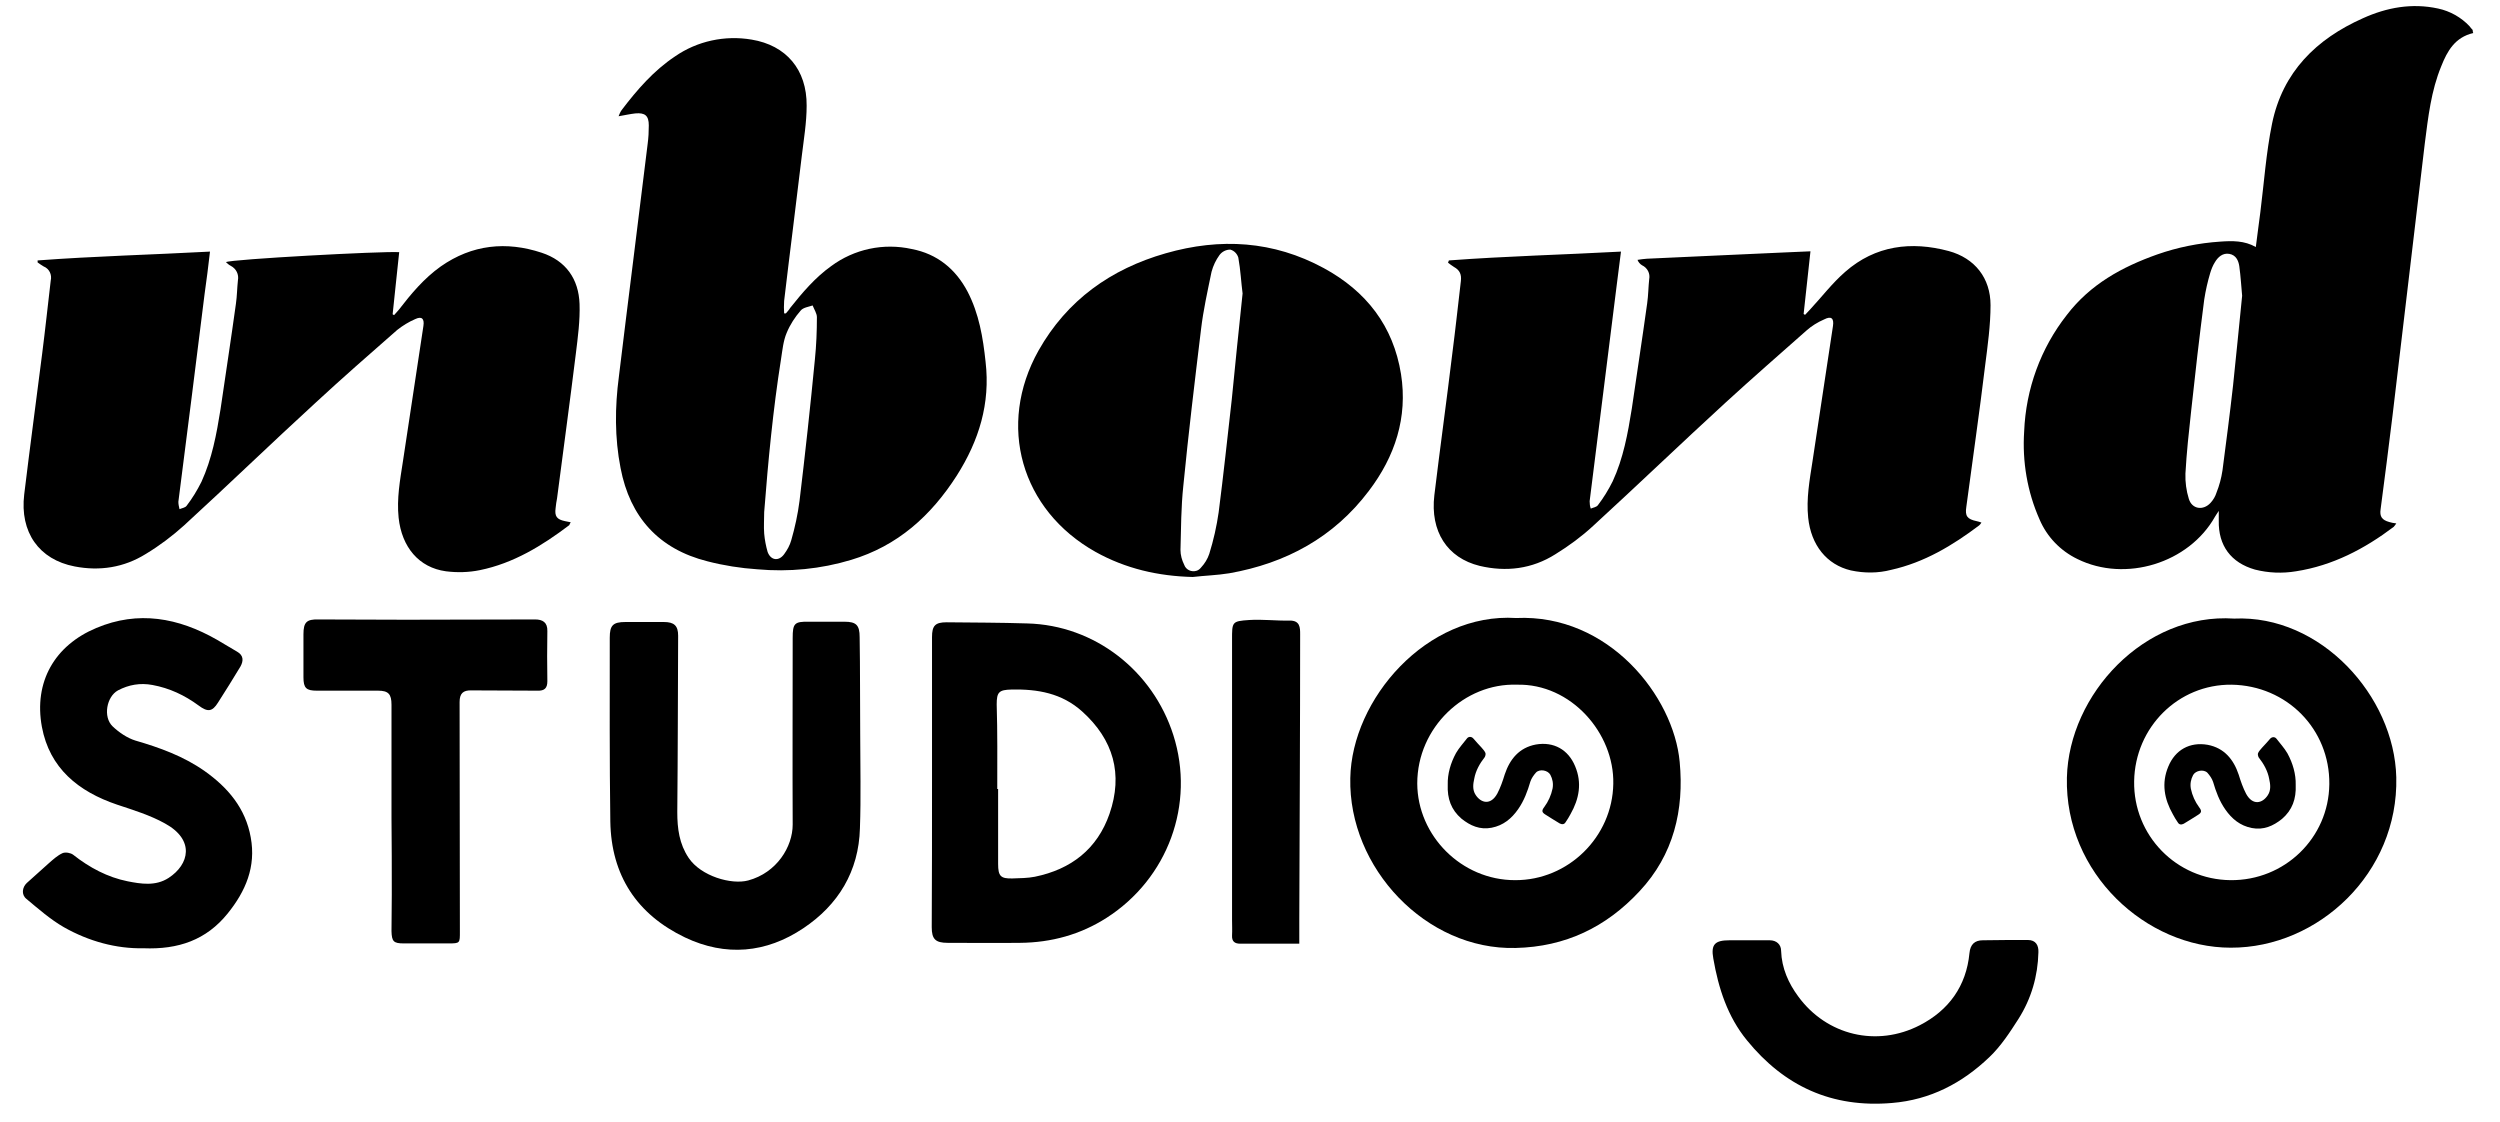
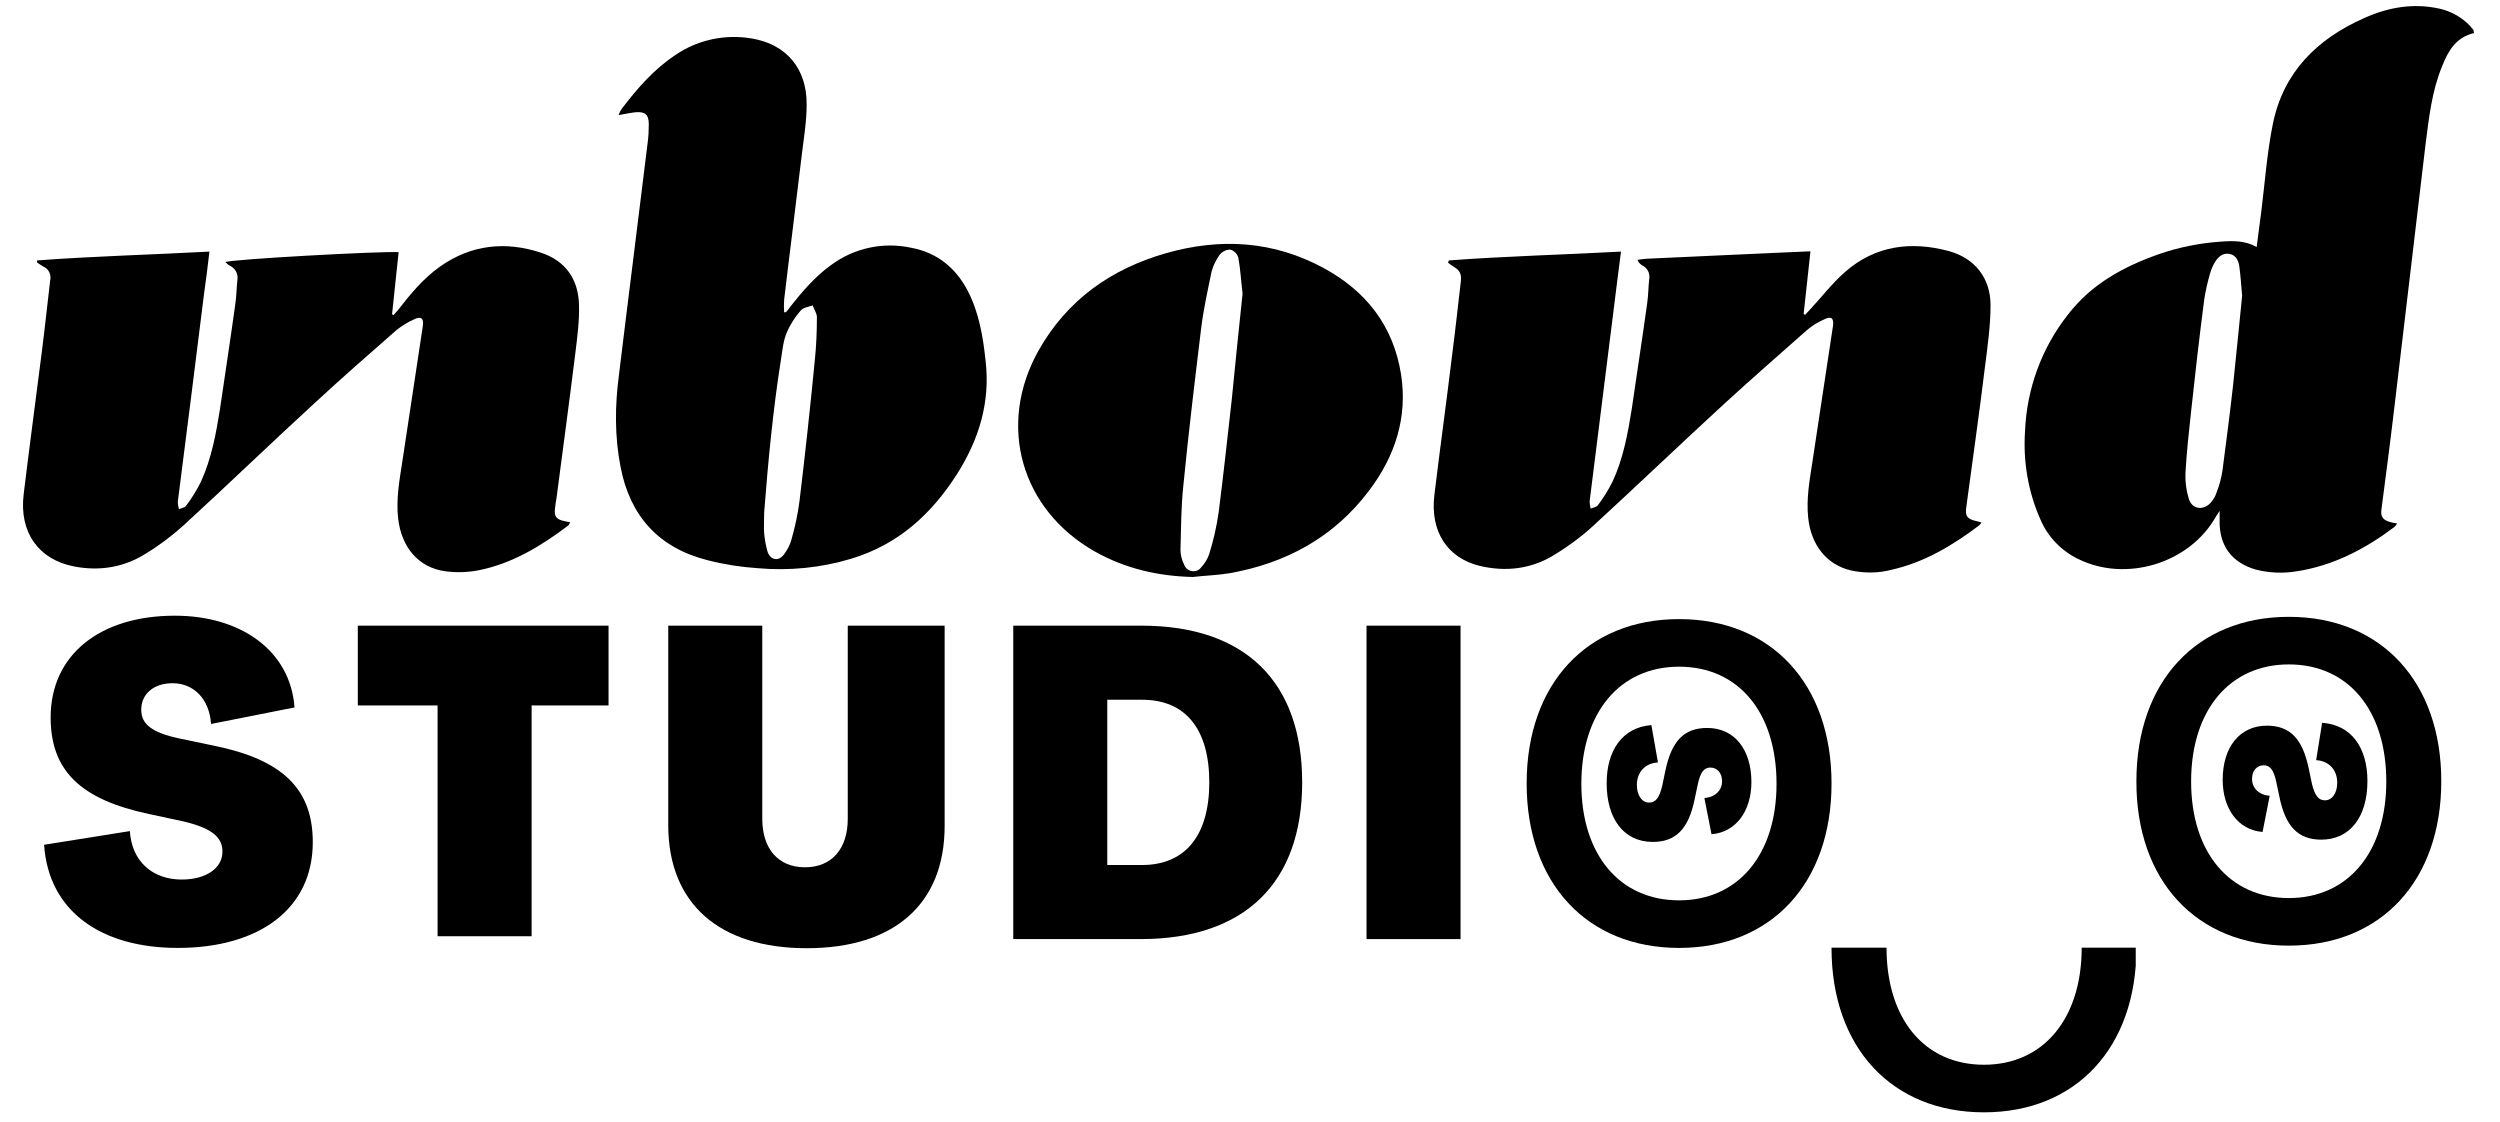
- <svg xmlns="http://www.w3.org/2000/svg" version="1.1" id="Layer_1" x="0px" y="0px" viewBox="0 0 877.4 393.6" style="enable-background:new 0 0 877.4 393.6;" xml:space="preserve">
-   <g>
-     <path d="M868,11.6c-6.4,1.5-9.1,6.3-11.2,11.6c-3.6,8.7-4.6,17.9-5.8,27.2c-3.7,31.8-7.6,63.6-11.3,95.3c-1.3,11-2.8,22.1-4.2,33   c-0.4,2.6,0.5,3.8,3,4.5c0.7,0.2,1.5,0.4,2.5,0.5c-0.2,0.4-0.6,0.8-0.9,1.2c-10.2,7.7-21.4,13.6-34.3,15.6   c-4.8,0.8-9.7,0.6-14.4-0.6c-8.4-2.4-12.9-8.4-12.7-17.2v-3.4c-0.6,1-1,1.4-1.3,2c-9.2,16.4-31.5,23.2-48.3,14.9   c-6-2.9-10.7-7.8-13.3-13.9c-4.3-9.7-6.1-20.3-5.4-30.9c0.6-14.9,5.8-29.2,15-40.9c8.2-10.7,19.3-16.8,31.7-21.2   c7.1-2.5,14.6-4,22.1-4.5c4.2-0.3,8.5-0.4,12.5,1.9c0.5-4.2,1.1-8.2,1.6-12.3c1.3-10.3,2-20.7,4.1-31c3.7-18.1,15.5-29.7,31.9-37   c8.4-3.8,17.2-5.4,26.4-3.4c4.2,0.9,8.1,3.1,11,6.2c0.3,0.4,0.7,0.9,1.1,1.3C867.8,10.9,867.9,11.3,868,11.6z M786.9,103.8   c-0.3-3.1-0.5-6.8-1-10.4c-0.3-2-1.2-3.9-3.5-4.3s-4,1.1-5.1,3c-0.7,1.1-1.2,2.4-1.6,3.7c-0.9,3-1.6,6.1-2.1,9.3   c-1.7,13.1-3.2,26.1-4.6,39.2c-0.8,7.3-1.6,14.6-2,21.9c-0.1,3,0.3,6,1.2,8.9c1.1,3.6,5,4.2,7.6,1.4c1-1.1,1.7-2.3,2.1-3.6   c1-2.5,1.7-5.1,2.1-7.8c1.3-9.9,2.6-19.9,3.7-29.7C784.8,125,785.8,114.7,786.9,103.8z" />
-     <path d="M275.8,110c0.5-0.6,1.1-1.2,1.5-1.9c4.3-5.4,8.8-10.7,14.4-14.7c8.1-6,18.4-8.2,28.3-6c8.9,1.7,15.4,7,19.6,15   c4,7.7,5.4,16.1,6.3,24.6c1.7,14.6-2.3,27.6-10.1,39.9c-9.1,14.2-20.8,24.7-37.1,29.6c-10.6,3.2-21.8,4.3-32.9,3.3   c-5.9-0.4-11.7-1.3-17.5-2.8c-17.1-4.3-27.2-15.5-30.5-32.7c-2.1-10.7-2-21.5-0.6-32.1c3.3-27.3,6.8-54.5,10.1-81.7   c0.3-2.2,0.4-4.3,0.4-6.5c0-3.4-1.3-4.5-4.7-4.2c-1.8,0.2-3.6,0.6-5.9,1c0.3-0.8,0.6-1.5,1.1-2.2c5.4-7.1,11.2-13.8,18.7-18.8   c7.8-5.4,17.5-7.5,26.9-5.9c12.1,2,19.4,10.5,19.3,23.2c0,5.9-1,11.8-1.7,17.6c-2,17-4.2,33.9-6.2,50.9c-0.1,1.5-0.1,3,0,4.4   L275.8,110z M268.2,179.7c0,2.5-0.2,5.1,0,7.6c0.2,2.2,0.6,4.3,1.2,6.4c1.1,3,3.9,3.4,5.8,0.8c1.1-1.5,2-3.1,2.5-4.9   c1.3-4.5,2.3-9.1,2.9-13.8c2-16.6,3.8-33.1,5.4-49.7c0.5-4.9,0.7-9.8,0.7-14.8c0-1.3-1-2.8-1.5-4.1c-1.4,0.5-3.3,0.7-4.2,1.8   c-2,2.3-3.7,4.9-4.9,7.8c-1.2,2.8-1.5,6.1-2,9.3C271.3,143.8,269.6,161.7,268.2,179.7L268.2,179.7z" />
-     <path d="M13.2,91.4c20-1.5,40.1-2,60.5-3.1c-0.6,5.2-1.2,10-1.9,14.9c-3,24.3-6.1,48.6-9.2,72.9c0,0.9,0.2,1.7,0.4,2.6   c0.9-0.4,2-0.5,2.5-1.2c2-2.6,3.7-5.4,5.2-8.4c3.7-8.1,5.3-16.7,6.7-25.5c1.8-12.3,3.7-24.7,5.4-37c0.4-2.7,0.4-5.4,0.7-8.2   c0.4-2.1-0.6-4.1-2.5-5.1c-0.6-0.3-1.2-0.8-1.7-1.3c1.5-1,54.9-3.9,60.8-3.5c-0.8,7.2-1.5,14.5-2.3,21.8l0.5,0.3   c0.5-0.6,1.1-1.2,1.6-1.8c4.4-5.7,8.9-11.1,14.8-15.3c11-7.7,23-8.9,35.4-4.8c8.5,2.8,13,9.2,13.3,18c0.2,5.8-0.6,11.7-1.3,17.4   c-2.1,17-4.4,33.9-6.6,50.8c-0.2,1.1-0.4,2.2-0.5,3.4c-0.4,2.9,0.4,4,3.3,4.6l2,0.4c-0.2,0.4-0.4,0.6-0.5,1   c-9.5,7.2-19.6,13.4-31.4,15.8c-3.9,0.8-8,0.9-11.9,0.4c-9.5-1.3-15.5-8.5-16.6-18.8c-0.7-6.7,0.5-13.2,1.5-19.7   c2.4-15.8,4.8-31.7,7.2-47.6c0.4-2.6-0.6-3.5-2.9-2.4c-2.3,1-4.4,2.3-6.3,3.8c-9.6,8.4-19.3,16.9-28.6,25.5   c-15.5,14.2-30.7,28.9-46.2,43.1c-4.1,3.7-8.6,7.1-13.4,10c-7.7,4.8-16.2,6.1-25,4.4c-12.5-2.4-19.3-12-17.7-25.3   c2-16.5,4.2-32.9,6.3-49.4c1.1-8.6,2-17.1,3-25.6c0.5-2.1-0.5-4.2-2.5-5c-0.7-0.4-1.4-0.9-2.1-1.4L13.2,91.4z" />
-     <path d="M508.5,91.4c20-1.5,40.1-2,60.4-3.1c-0.5,4.2-1,8-1.5,11.8c-3.2,25.3-6.3,50.6-9.5,75.8c0,0.9,0.1,1.8,0.4,2.6   c0.9-0.4,2-0.5,2.5-1.2c2-2.6,3.7-5.4,5.2-8.4c3.7-8,5.3-16.7,6.7-25.5c1.8-12.4,3.7-24.7,5.4-37c0.4-2.8,0.4-5.6,0.7-8.4   c0.4-2-0.6-4-2.5-4.9c-0.7-0.4-1.3-1.1-1.6-1.9c1.1-0.2,2.2-0.3,3.3-0.4c16-0.7,32-1.5,48.2-2.2l9.2-0.4c-0.8,7.5-1.6,14.8-2.4,22   l0.5,0.3l1.6-1.7c4.2-4.5,7.9-9.4,12.5-13.4c10.6-9.3,23.2-10.8,36.3-7.3c9.2,2.5,14.7,9.5,14.7,19c0,7-1,14.2-1.9,21.2   c-2,16.6-4.4,33-6.6,49.6c-0.5,3.2,0.3,4.3,3.6,5c0.6,0.1,1.1,0.3,1.7,0.5c-0.2,0.4-0.5,0.7-0.8,1c-9.3,7-19.2,13-30.9,15.6   c-4.6,1.2-9.4,1.2-14.1,0.2c-8.5-2-14-8.9-15-18.5c-0.7-6.7,0.5-13.2,1.5-19.7c2.4-15.8,4.8-31.7,7.2-47.6c0.4-2.7-0.6-3.6-3.1-2.3   c-2.3,1-4.4,2.3-6.2,3.9c-9.5,8.4-19,16.7-28.4,25.3c-15.6,14.3-30.8,28.9-46.4,43.2c-4.1,3.8-8.6,7.1-13.3,10   c-8.2,5.2-17.3,6.3-26.6,4.1c-11.4-2.8-17.4-12.1-15.9-24.8c2-16.6,4.3-33.1,6.3-49.7c1.1-8.5,2-16.9,3-25.4c0.3-2.4-0.4-3.9-2.4-5   c-0.7-0.4-1.4-1-2.1-1.5L508.5,91.4z" />
-     <path d="M418.6,202.5c-12.1-0.3-23.5-2.9-34.1-8.8c-26.2-14.7-34.7-44.5-20-70.7c10-17.7,25.4-28.6,44.6-34.1s37.8-4.4,55.5,5.2   c14.9,8.1,24.4,20.3,27.1,37.2c2.4,15.2-2.1,28.9-11.3,41c-12.3,16.3-29.1,25.4-49,28.9C427.1,201.9,422.9,202,418.6,202.5z    M436.1,103c-0.5-3.7-0.7-8.2-1.5-12.6c-0.4-1.3-1.4-2.4-2.8-2.8c-1.5,0-2.9,0.7-3.8,1.9c-1.3,1.8-2.2,3.7-2.8,5.9   c-1.4,6.8-2.9,13.5-3.7,20.3c-2.2,18.2-4.4,36.4-6.2,54.8c-0.8,7.5-0.8,15-1,22.5c0,1.8,0.5,3.6,1.3,5.2c0.6,1.8,2.6,2.7,4.4,2.1   c0.6-0.2,1.1-0.6,1.5-1.1c1.3-1.4,2.3-3,2.9-4.8c1.5-4.8,2.6-9.7,3.3-14.6c1.7-13.2,3.1-26.4,4.6-39.6   C433.5,128.2,434.7,116,436.1,103z" />
+ <svg xmlns="http://www.w3.org/2000/svg" xmlns:xlink="http://www.w3.org/1999/xlink" version="1.1" x="0px" y="0px" viewBox="0 0 877.4 393.6" style="enable-background:new 0 0 877.4 393.6;" xml:space="preserve">
+   <style type="text/css">
+ 	.st0{clip-path:url(#SVGID_00000106828305188022740330000011244097872584174493_);}
+ </style>
+   <g id="Layer_1">
+     <g>
+       <path d="M868.3,11.6c-6.4,1.5-9.1,6.3-11.2,11.6c-3.6,8.7-4.6,17.9-5.8,27.2c-3.7,31.8-7.6,63.6-11.3,95.3    c-1.3,11-2.8,22.1-4.2,33c-0.4,2.6,0.5,3.8,3,4.5c0.7,0.2,1.5,0.4,2.5,0.5c-0.2,0.4-0.6,0.8-0.9,1.2    c-10.2,7.7-21.4,13.6-34.3,15.6c-4.8,0.8-9.7,0.6-14.4-0.6c-8.4-2.4-12.9-8.4-12.7-17.2v-3.4c-0.6,1-1,1.4-1.3,2    c-9.2,16.4-31.5,23.2-48.3,14.9c-6-2.9-10.7-7.8-13.3-13.9c-4.3-9.7-6.1-20.3-5.4-30.9c0.6-14.9,5.8-29.2,15-40.9    c8.2-10.7,19.3-16.8,31.7-21.2c7.1-2.5,14.6-4,22.1-4.5c4.2-0.3,8.5-0.4,12.5,1.9c0.5-4.2,1.1-8.2,1.6-12.3    c1.3-10.3,2-20.7,4.1-31c3.7-18.1,15.5-29.7,31.9-37C838,2.6,846.8,1,856,3c4.2,0.9,8.1,3.1,11,6.2c0.3,0.4,0.7,0.9,1.1,1.3    C868.1,10.9,868.2,11.3,868.3,11.6z M786.9,103.8c-0.3-3.1-0.5-6.8-1-10.4c-0.3-2-1.2-3.9-3.5-4.3s-4,1.1-5.1,3    c-0.7,1.1-1.2,2.4-1.6,3.7c-0.9,3-1.6,6.1-2.1,9.3c-1.7,13.1-3.2,26.1-4.6,39.2c-0.8,7.3-1.6,14.6-2,21.9c-0.1,3,0.3,6,1.2,8.9    c1.1,3.6,5,4.2,7.6,1.4c1-1.1,1.7-2.3,2.1-3.6c1-2.5,1.7-5.1,2.1-7.8c1.3-9.9,2.6-19.9,3.7-29.7    C784.8,125,785.8,114.7,786.9,103.8z" />
+       <path d="M275.8,109.6c0.5-0.6,1.1-1.2,1.5-1.9c4.3-5.4,8.8-10.7,14.4-14.7c8.1-6,18.4-8.2,28.3-6c8.9,1.7,15.4,7,19.6,15    c4,7.7,5.4,16.1,6.3,24.6c1.7,14.6-2.3,27.6-10.1,39.9c-9.1,14.2-20.8,24.7-37.1,29.6c-10.6,3.2-21.8,4.3-32.9,3.3    c-5.9-0.4-11.7-1.3-17.5-2.8c-17.1-4.3-27.2-15.5-30.5-32.7c-2.1-10.7-2-21.5-0.6-32.1c3.3-27.3,6.8-54.5,10.1-81.7    c0.3-2.2,0.4-4.3,0.4-6.5c0-3.4-1.3-4.5-4.7-4.2c-1.8,0.2-3.6,0.6-5.9,1c0.3-0.8,0.6-1.5,1.1-2.2c5.4-7.1,11.2-13.8,18.7-18.8    c7.8-5.4,17.5-7.5,26.9-5.9c12.1,2,19.4,10.5,19.3,23.2c0,5.9-1,11.8-1.7,17.6c-2,17-4.2,33.9-6.2,50.9c-0.1,1.5-0.1,3,0,4.4    L275.8,109.6z M268.2,179.7c0,2.5-0.2,5.1,0,7.6c0.2,2.2,0.6,4.3,1.2,6.4c1.1,3,3.9,3.4,5.8,0.8c1.1-1.5,2-3.1,2.5-4.9    c1.3-4.5,2.3-9.1,2.9-13.8c2-16.6,3.8-33.1,5.4-49.7c0.5-4.9,0.7-9.8,0.7-14.8c0-1.3-1-2.8-1.5-4.1c-1.4,0.5-3.3,0.7-4.2,1.8    c-2,2.3-3.7,4.9-4.9,7.8c-1.2,2.8-1.5,6.1-2,9.3C271.3,143.8,269.6,161.7,268.2,179.7L268.2,179.7z" />
+       <path d="M13,91.4c20-1.5,40.1-2,60.5-3.1c-0.6,5.2-1.2,10-1.9,14.9c-3,24.3-6.1,48.6-9.2,72.9c0,0.9,0.2,1.7,0.4,2.6    c0.9-0.4,2-0.5,2.5-1.2c2-2.6,3.7-5.4,5.2-8.4c3.7-8.1,5.3-16.7,6.7-25.5c1.8-12.3,3.7-24.7,5.4-37c0.4-2.7,0.4-5.4,0.7-8.2    c0.4-2.1-0.6-4.1-2.5-5.1c-0.6-0.3-1.2-0.8-1.7-1.3c1.5-1,54.9-3.9,60.8-3.5c-0.8,7.2-1.5,14.5-2.3,21.8l0.5,0.3    c0.5-0.6,1.1-1.2,1.6-1.8c4.4-5.7,8.9-11.1,14.8-15.3c11-7.7,23-8.9,35.4-4.8c8.5,2.8,13,9.2,13.3,18c0.2,5.8-0.6,11.7-1.3,17.4    c-2.1,17-4.4,33.9-6.6,50.8c-0.2,1.1-0.4,2.2-0.5,3.4c-0.4,2.9,0.4,4,3.3,4.6l2,0.4c-0.2,0.4-0.4,0.6-0.5,1    c-9.5,7.2-19.6,13.4-31.4,15.8c-3.9,0.8-8,0.9-11.9,0.4c-9.5-1.3-15.5-8.5-16.6-18.8c-0.7-6.7,0.5-13.2,1.5-19.7    c2.4-15.8,4.8-31.7,7.2-47.6c0.4-2.6-0.6-3.5-2.9-2.4c-2.3,1-4.4,2.3-6.3,3.8c-9.6,8.4-19.3,16.9-28.6,25.5    c-15.5,14.2-30.7,28.9-46.2,43.1c-4.1,3.7-8.6,7.1-13.4,10c-7.7,4.8-16.2,6.1-25,4.4c-12.5-2.4-19.3-12-17.7-25.3    c2-16.5,4.2-32.9,6.3-49.4c1.1-8.6,2-17.1,3-25.6c0.5-2.1-0.5-4.2-2.5-5c-0.7-0.4-1.4-0.9-2.1-1.4L13,91.4z" />
+       <path d="M508.5,91.4c20-1.5,40.1-2,60.4-3.1c-0.5,4.2-1,8-1.5,11.8c-3.2,25.3-6.3,50.6-9.5,75.8c0,0.9,0.1,1.8,0.4,2.6    c0.9-0.4,2-0.5,2.5-1.2c2-2.6,3.7-5.4,5.2-8.4c3.7-8,5.3-16.7,6.7-25.5c1.8-12.4,3.7-24.7,5.4-37c0.4-2.8,0.4-5.6,0.7-8.4    c0.4-2-0.6-4-2.5-4.9c-0.7-0.4-1.3-1.1-1.6-1.9c1.1-0.2,2.2-0.3,3.3-0.4c16-0.7,32-1.5,48.2-2.2l9.2-0.4c-0.8,7.5-1.6,14.8-2.4,22    l0.5,0.3l1.6-1.7c4.2-4.5,7.9-9.4,12.5-13.4c10.6-9.3,23.2-10.8,36.3-7.3c9.2,2.5,14.7,9.5,14.7,19c0,7-1,14.2-1.9,21.2    c-2,16.6-4.4,33-6.6,49.6c-0.5,3.2,0.3,4.3,3.6,5c0.6,0.1,1.1,0.3,1.7,0.5c-0.2,0.4-0.5,0.7-0.8,1c-9.3,7-19.2,13-30.9,15.6    c-4.6,1.2-9.4,1.2-14.1,0.2c-8.5-2-14-8.9-15-18.5c-0.7-6.7,0.5-13.2,1.5-19.7c2.4-15.8,4.8-31.7,7.2-47.6    c0.4-2.7-0.6-3.6-3.1-2.3c-2.3,1-4.4,2.3-6.2,3.9c-9.5,8.4-19,16.7-28.4,25.3c-15.6,14.3-30.8,28.9-46.4,43.2    c-4.1,3.8-8.6,7.1-13.3,10c-8.2,5.2-17.3,6.3-26.6,4.1c-11.4-2.8-17.4-12.1-15.9-24.8c2-16.6,4.3-33.1,6.3-49.7    c1.1-8.5,2-16.9,3-25.4c0.3-2.4-0.4-3.9-2.4-5c-0.7-0.4-1.4-1-2.1-1.5L508.5,91.4z" />
+       <path d="M418.6,202.5c-12.1-0.3-23.5-2.9-34.1-8.8c-26.2-14.7-34.7-44.5-20-70.7c10-17.7,25.4-28.6,44.6-34.1s37.8-4.4,55.5,5.2    c14.9,8.1,24.4,20.3,27.1,37.2c2.4,15.2-2.1,28.9-11.3,41c-12.3,16.3-29.1,25.4-49,28.9C427.1,201.9,422.9,202,418.6,202.5z     M436.1,103c-0.5-3.7-0.7-8.2-1.5-12.6c-0.4-1.3-1.4-2.4-2.8-2.8c-1.5,0-2.9,0.7-3.8,1.9c-1.3,1.8-2.2,3.7-2.8,5.9    c-1.4,6.8-2.9,13.5-3.7,20.3c-2.2,18.2-4.4,36.4-6.2,54.8c-0.8,7.5-0.8,15-1,22.5c0,1.8,0.5,3.6,1.3,5.2c0.6,1.8,2.6,2.7,4.4,2.1    c0.6-0.2,1.1-0.6,1.5-1.1c1.3-1.4,2.3-3,2.9-4.8c1.5-4.8,2.6-9.7,3.3-14.6c1.7-13.2,3.1-26.4,4.6-39.6    C433.5,128.2,434.7,116,436.1,103z" />
+     </g>
+     <g>
+       <g transform="translate(90.74267, 203.625)">
+         <g>
+ 			</g>
+       </g>
+     </g>
+     <g>
+       <g transform="translate(122.2975, 203.625)">
+         <g>
+ 			</g>
+       </g>
+     </g>
+     <g>
+       <g transform="translate(172.7184, 203.625)">
+         <g>
+ 			</g>
+       </g>
+     </g>
+     <g>
+       <g transform="translate(233.602, 203.625)">
+         <g>
+ 			</g>
+       </g>
+     </g>
+     <g>
+       <g transform="translate(265.1012, 203.625)">
+         <g>
+ 			</g>
+       </g>
+     </g>
  </g>
-   <g>
-     <path d="M532.1,216.9c32.5-1.5,55.3,27.5,57.4,50.5c1.6,16.8-2.1,32.6-14.1,45.4c-11.7,12.6-26,19.5-43.5,19.9   c-31.4,0.8-58.7-28.1-58-59.6C474.4,245.4,500.7,214.9,532.1,216.9z M532.3,240.3c-18.2-0.6-34.9,14.9-34.9,34.7   c0.1,18.3,15.5,33.9,34.3,33.9c18.7,0.1,34.2-15.2,34.5-33.8C566.6,257.4,551.4,239.8,532.3,240.3z" />
-     <path d="M784.1,217.1c30.3-1.4,56.2,27.1,56.9,55.7c0.8,33.6-27.4,59.9-58.1,59.8c-29.7,0-58.3-26.1-57.5-59.7   C726.1,243.7,752.6,215,784.1,217.1z M817.5,275.2c0.2-19.3-14.9-34.6-34.3-34.9c-18.7-0.2-33.9,14.9-34.2,33.9   c-0.3,19,14.8,34.5,33.8,34.7C801.8,309.1,817.3,294.1,817.5,275.2z" />
-     <path d="M327.1,274.3c0-16.9,0-33.8,0-50.7c0-4,1.1-5.2,5.1-5.2c9.4,0.1,18.8,0.1,28.3,0.4c23.7,0.6,44.1,16.6,51.3,39.2   c7.7,24.2-1.9,50.3-23.4,64.1c-9.2,5.9-19.4,8.7-30.4,8.8c-8.5,0.1-16.9,0-25.4,0c-4.3,0-5.6-1.3-5.6-5.5   C327.1,308.3,327.1,291.3,327.1,274.3C327.1,274.3,327.1,274.3,327.1,274.3z M350,276.9c0.1,0,0.2,0,0.3,0c0,8.8,0,17.5,0,26.3   c0,4.3,0.9,5.2,5,5.1c2.7-0.1,5.4-0.1,7.9-0.6c12.7-2.6,21.9-9.7,26.2-22.1c4.8-13.9,1.4-26-9.6-35.9c-7.1-6.4-15.6-7.9-24.8-7.7   c-4.4,0.1-5.2,0.9-5.2,5.2C350.1,257,350,266.9,350,276.9z" />
-     <path d="M301.9,257.7c0,11,0.3,22-0.1,33c-0.4,15.1-7.6,26.9-19.9,35.1c-13,8.7-27.2,10-41.5,3.2c-16.9-8.1-25.9-21.8-26.2-40.7   c-0.3-21.5-0.2-43-0.2-64.5c0-4.3,1.1-5.5,5.5-5.5c4.5,0,9,0,13.5,0c3.6,0,5,1.3,5,4.8c-0.1,20.6-0.1,41.3-0.3,61.9   c0,5.8,0.7,11.2,4,16.1c4.3,6.4,15,9.5,20.9,7.9c10-2.7,15.6-11.8,15.6-19.6c-0.1-21.8,0-43.6,0-65.5c0-5.1,0.6-5.8,5.7-5.7   c4.2,0,8.4,0,12.5,0c4.1,0,5.3,1.2,5.3,5.4C301.9,235,301.8,246.3,301.9,257.7C301.8,257.7,301.9,257.7,301.9,257.7z" />
-     <path d="M50.3,332.8c-9.4,0.2-19.1-2.4-27.9-7.4c-4.7-2.7-8.9-6.4-13.1-9.9c-1.9-1.5-1.5-4.1,0.1-5.6c2.6-2.3,5.2-4.7,7.8-7   c1.5-1.3,3-2.7,4.8-3.5c1-0.4,2.8-0.1,3.7,0.6c5.7,4.5,12.1,7.9,19.1,9.3c4.6,0.9,9.8,1.8,14.4-1.2c7.2-4.7,9.3-13.3-1.3-19.1   c-5.2-2.9-11.1-4.7-16.8-6.6c-13.6-4.6-23.7-12.8-26.4-27.3c-2.9-15.8,4.5-28.6,19.1-34.7c14.7-6.2,28.8-3.6,42.3,4.1   c2.4,1.4,4.7,2.8,7.1,4.2c2.3,1.3,2.3,3.2,1.2,5.2c-2.6,4.3-5.2,8.5-7.9,12.7c-2,3.2-3.6,3.4-6.8,1c-4.9-3.6-10.2-6.1-16.2-7.2   c-4.3-0.8-8.3-0.1-12.1,1.9c-4,2.2-5.3,9.3-1.9,12.6c2.2,2.1,5.1,4.1,8,5c8.6,2.5,16.9,5.5,24.3,10.7c8.2,5.8,14.4,13.1,16.2,23.3   c1.9,10.3-1.8,18.9-8.1,26.7C72.4,329.9,62.6,333.3,50.3,332.8z" />
-     <path d="M137.4,286.8c0-13.2,0-26.3,0-39.5c0-3.7-1.1-4.9-4.7-4.9c-7.2,0-14.4,0-21.5,0c-3.7,0-4.7-0.9-4.7-4.7c0-5,0-10.1,0-15.1   c0-4.2,1.1-5.3,5.2-5.2c10.3,0,20.6,0.1,30.8,0.1c15.1,0,30.2-0.1,45.3-0.1c2.6,0,4.4,1,4.3,4.1c-0.1,5.9-0.1,11.8,0,17.6   c0,2.4-1,3.4-3.5,3.3c-7.7-0.1-15.4,0-23.1-0.1c-3-0.1-4.2,1.1-4.2,4.1c0.1,26.8,0,53.6,0.1,80.5c0,4.1,0.1,4.2-4,4.2   c-5.2,0-10.5,0-15.7,0c-3.6,0-4.2-0.7-4.3-4.3c0-4.3,0.1-8.6,0.1-12.8C137.5,305,137.5,295.9,137.4,286.8   C137.5,286.8,137.4,286.8,137.4,286.8z" />
-     <path d="M613.4,330c2.6,0,5.1,0,7.7,0c2.4,0,4,1.5,4,3.7c0.2,6.1,2.6,11.4,6,16c10,13.7,27.6,17.9,42.7,10.1   c10.1-5.2,16.3-13.7,17.4-25.3c0.3-3.1,1.9-4.5,4.7-4.5c5.2-0.1,10.5-0.1,15.8-0.1c2.8,0,3.8,1.9,3.7,4.3c-0.2,8.4-2.5,16.3-7,23.4   c-3,4.7-6.2,9.6-10.2,13.4c-9.5,9.1-20.7,15-34.2,16.1c-21.1,1.8-37.8-5.9-50.9-22c-6.8-8.3-10-18.3-11.8-28.7   c-0.9-5,0.6-6.4,5.7-6.4C609.1,330,611.2,330,613.4,330C613.4,330,613.4,330,613.4,330z" />
-     <path d="M456,331.2c-7.2,0-13.9,0-20.7,0c-2,0-3-0.8-2.9-2.9c0.1-1.8,0-3.6,0-5.5c0-32.7,0-65.5,0-98.2c0-6.3-0.1-6.6,6-7   c4.7-0.3,9.4,0.3,14.1,0.2c3.8-0.1,3.8,2.5,3.8,4.8c0,33.4-0.2,66.8-0.3,100.1C456,325.4,456,328.1,456,331.2z" />
-     <path d="M508.1,275.4c-0.1-3.8,1-7.6,2.9-11.1c1.1-1.9,2.6-3.5,3.9-5.2c0.6-0.7,1.6-0.6,2.2,0.1c0.9,1.1,1.9,2.1,2.8,3.1   c0.5,0.6,1.1,1.2,1.4,1.9c0.2,0.4,0,1.1-0.2,1.5c-1.8,2.3-3.2,4.8-3.7,7.6c-0.4,1.8-0.7,3.9,0.5,5.7c1.9,2.9,5.3,3.7,7.6-0.5   c1.1-2.1,1.9-4.4,2.6-6.7c1.8-5.4,5.1-9.4,10.9-10.5c6.3-1.1,11.4,1.8,13.8,7.6c2.5,5.9,1.4,11.5-1.6,16.8c-0.5,1-1.1,1.9-1.7,2.8   c-0.5,0.9-1.3,0.9-2.1,0.5c-1.7-1-3.4-2.1-5-3.1c-1.3-0.8-1.4-1.4-0.4-2.7c1.4-1.9,2.4-4.1,2.9-6.5c0.3-1.7,0-3.3-0.8-4.8   c-0.9-1.6-3.7-2.1-5-0.8c-0.8,0.9-1.6,2-2,3.2c-1,3.4-2.2,6.7-4.3,9.7c-2.3,3.3-5.2,5.7-9.3,6.5c-4.1,0.8-7.5-0.7-10.6-3.2   C509.3,284.2,507.9,280.3,508.1,275.4z" />
-     <path d="M805.7,275.5c0.1-3.8-1-7.6-2.9-11.1c-1.1-1.9-2.6-3.5-3.9-5.2c-0.6-0.7-1.6-0.6-2.2,0.1c-0.9,1.1-1.9,2.1-2.8,3.1   c-0.5,0.6-1.1,1.2-1.4,1.9c-0.2,0.4,0,1.1,0.2,1.5c1.8,2.3,3.2,4.8,3.7,7.6c0.4,1.8,0.7,3.9-0.5,5.7c-1.9,2.9-5.3,3.7-7.6-0.5   c-1.1-2.1-1.9-4.4-2.6-6.7c-1.8-5.4-5.1-9.4-10.9-10.5c-6.3-1.1-11.4,1.8-13.8,7.6c-2.5,5.9-1.4,11.5,1.6,16.8   c0.5,1,1.1,1.9,1.7,2.8c0.5,0.9,1.3,0.9,2.1,0.5c1.7-1,3.4-2.1,5-3.1c1.3-0.8,1.4-1.4,0.4-2.7c-1.4-1.9-2.4-4.1-2.9-6.5   c-0.3-1.7,0-3.3,0.8-4.8c0.9-1.6,3.7-2.1,5-0.8c0.8,0.9,1.6,2,2,3.2c1,3.4,2.2,6.7,4.3,9.7c2.3,3.3,5.2,5.7,9.3,6.5   c4.1,0.8,7.5-0.7,10.6-3.2C804.5,284.3,805.9,280.4,805.7,275.5z" />
+   <g id="Layer_2">
+     <g>
+       <g>
+         <g transform="translate(58.27346, 224.4827)">
+           <g>
+             <path d="M4.1,108.2c28.7,0,47.4-13.8,47.4-37.1c0-18.7-10.6-29-34.8-33.9l-12-2.5C-5,32.6-8.7,29.7-8.7,24.6       c0-5.5,4.3-9.3,11-9.3c7.4,0,12.9,5.5,13.5,14.3l29.3-5.8c-1.5-20.1-19-32.2-42-32.2c-26.4,0-43.6,13.8-43.6,35.7       c0,18.6,10.4,28.8,34.5,33.9l12.1,2.6c9.7,2.3,13.7,5.4,13.7,10.6c0,5.8-5.7,9.8-14.3,9.8c-10,0-17.5-6.1-18.2-17L-42.8,72       C-41.2,95.6-22.5,108.2,4.1,108.2z" />
+           </g>
+         </g>
+       </g>
+       <g>
+         <g transform="translate(103.2747, 224.4827)">
+           <g>
+             <path d="M50.3,104.1h33v-81h27v-28h-88v28h28V104.1z" />
+           </g>
+         </g>
+       </g>
+       <g>
+         <g transform="translate(146.0291, 224.4827)">
+           <g>
+             <path d="M137.1,108.3c30.8,0,48.4-15.6,48.4-42.9V-4.9h-34v67.8c0,10.6-5.7,17-15,17c-9.5,0-15-6.6-15-17V-4.9h-33v70.2       C88.6,92.6,106.3,108.3,137.1,108.3z" />
+           </g>
+         </g>
+       </g>
+       <g>
+         <g transform="translate(195.2121, 224.4827)">
+           <g>
+             <path d="M160.4,105.1h44.7c36.6,0,56.7-19.8,56.7-55c0-35.3-20-55-56.4-55h-45V105.1z M193.4,79.1v-58h12.2       c15.3,0,23.6,10.3,23.6,29c0,18.5-8.3,29-23.6,29H193.4z" />
+           </g>
+         </g>
+       </g>
+       <g>
+         <g transform="translate(245.3937, 224.4827)">
+           <g>
+             <path d="M234.2,105.1h33v-110h-33V105.1z" />
+           </g>
+         </g>
+       </g>
+       <g>
+         <g transform="translate(269.293, 224.4827)">
+           <g>
+             <path d="M320,108.2c32.4,0,53.5-22.8,53.5-57.7c0-35-21.2-57.7-53.5-57.7c-32.3,0-53.5,22.7-53.5,57.7       C266.5,85.4,287.6,108.2,320,108.2z M320,91.5c-20.9,0-34.3-16.1-34.3-40.9c0-25,13.5-41.1,34.3-41.1       c20.9,0,34.2,16.1,34.2,41.1C354.2,75.4,340.8,91.5,320,91.5z" />
+           </g>
+         </g>
+         <g transform="translate(58.27346, 224.4827)">
+           <g>
+             <path d="M505.6,50.4c0,12.5,6,20.6,16.2,20.6c8.1,0,12.6-4.6,14.7-15.1l1.1-5.2c0.9-4.2,2.2-5.8,4.4-5.8c2.4,0,4.1,1.9,4.1,4.8       c0,3.2-2.4,5.6-6.2,5.9l2.5,12.7c8.7-0.7,14-8.3,14-18.3c0-11.5-6-19-15.5-19c-8.1,0-12.5,4.5-14.7,15l-1.1,5.3       c-1,4.2-2.3,5.9-4.6,5.9c-2.5,0-4.3-2.5-4.3-6.2c0-4.3,2.7-7.6,7.4-7.9L521.3,30C511.1,30.8,505.6,38.9,505.6,50.4z" />
+           </g>
+         </g>
+       </g>
+       <g>
+         <g>
+           <g transform="translate(269.293, 224.4827)">
+             <g>
+               <path d="M534,107.4c32.4,0,53.5-22.8,53.5-57.7c0-35-21.2-57.7-53.5-57.7c-32.3,0-53.5,22.7-53.5,57.7        C480.4,84.6,501.6,107.4,534,107.4z M534,90.7c-20.9,0-34.3-16.1-34.3-40.9c0-25,13.5-41.1,34.3-41.1        c20.9,0,34.2,16.1,34.2,41.1C568.2,74.6,554.8,90.7,534,90.7z" />
+             </g>
+           </g>
+         </g>
+         <g>
+           <g transform="translate(58.27346, 224.4827)">
+             <g>
+               <path d="M772.6,49.6c0,12.5-6,20.6-16.2,20.6c-8.1,0-12.6-4.6-14.7-15.1l-1.1-5.2c-0.9-4.2-2.2-5.8-4.4-5.8        c-2.4,0-4.1,1.9-4.1,4.8c0,3.2,2.4,5.6,6.2,5.9l-2.5,12.7c-8.7-0.7-14-8.3-14-18.3c0-11.5,6-19,15.5-19        c8.1,0,12.5,4.5,14.7,15l1.1,5.3c1,4.2,2.3,5.9,4.6,5.9c2.5,0,4.3-2.5,4.3-6.2c0-4.3-2.7-7.6-7.4-7.9l2.1-13.1        C767.1,29.9,772.6,38.1,772.6,49.6z" />
+             </g>
+           </g>
+         </g>
+       </g>
+       <g>
+         <defs>
+           <rect id="SVGID_1_" x="642.6" y="332.6" transform="matrix(-1 -4.620225e-07 4.620225e-07 -1 1392.159 734.2003)" width="107" height="69" />
+         </defs>
+         <clipPath id="SVGID_00000066513498176240172260000005777581762536885387_">
+           <use xlink:href="#SVGID_1_" style="overflow:visible;" />
+         </clipPath>
+         <g style="clip-path:url(#SVGID_00000066513498176240172260000005777581762536885387_);">
+           <g transform="translate(269.293, 224.4827)">
+             <g>
+               <path d="M427,50.5c-32.4,0-53.5,22.8-53.5,57.7c0,35,21.2,57.7,53.5,57.7c32.3,0,53.5-22.7,53.5-57.7        C480.5,73.3,459.4,50.5,427,50.5z M427,67.2c20.9,0,34.3,16.1,34.3,40.9c0,25-13.5,41.1-34.3,41.1        c-20.9,0-34.2-16.1-34.2-41.1C392.8,83.3,406.1,67.2,427,67.2z" />
+             </g>
+           </g>
+         </g>
+       </g>
+     </g>
  </g>
</svg>
